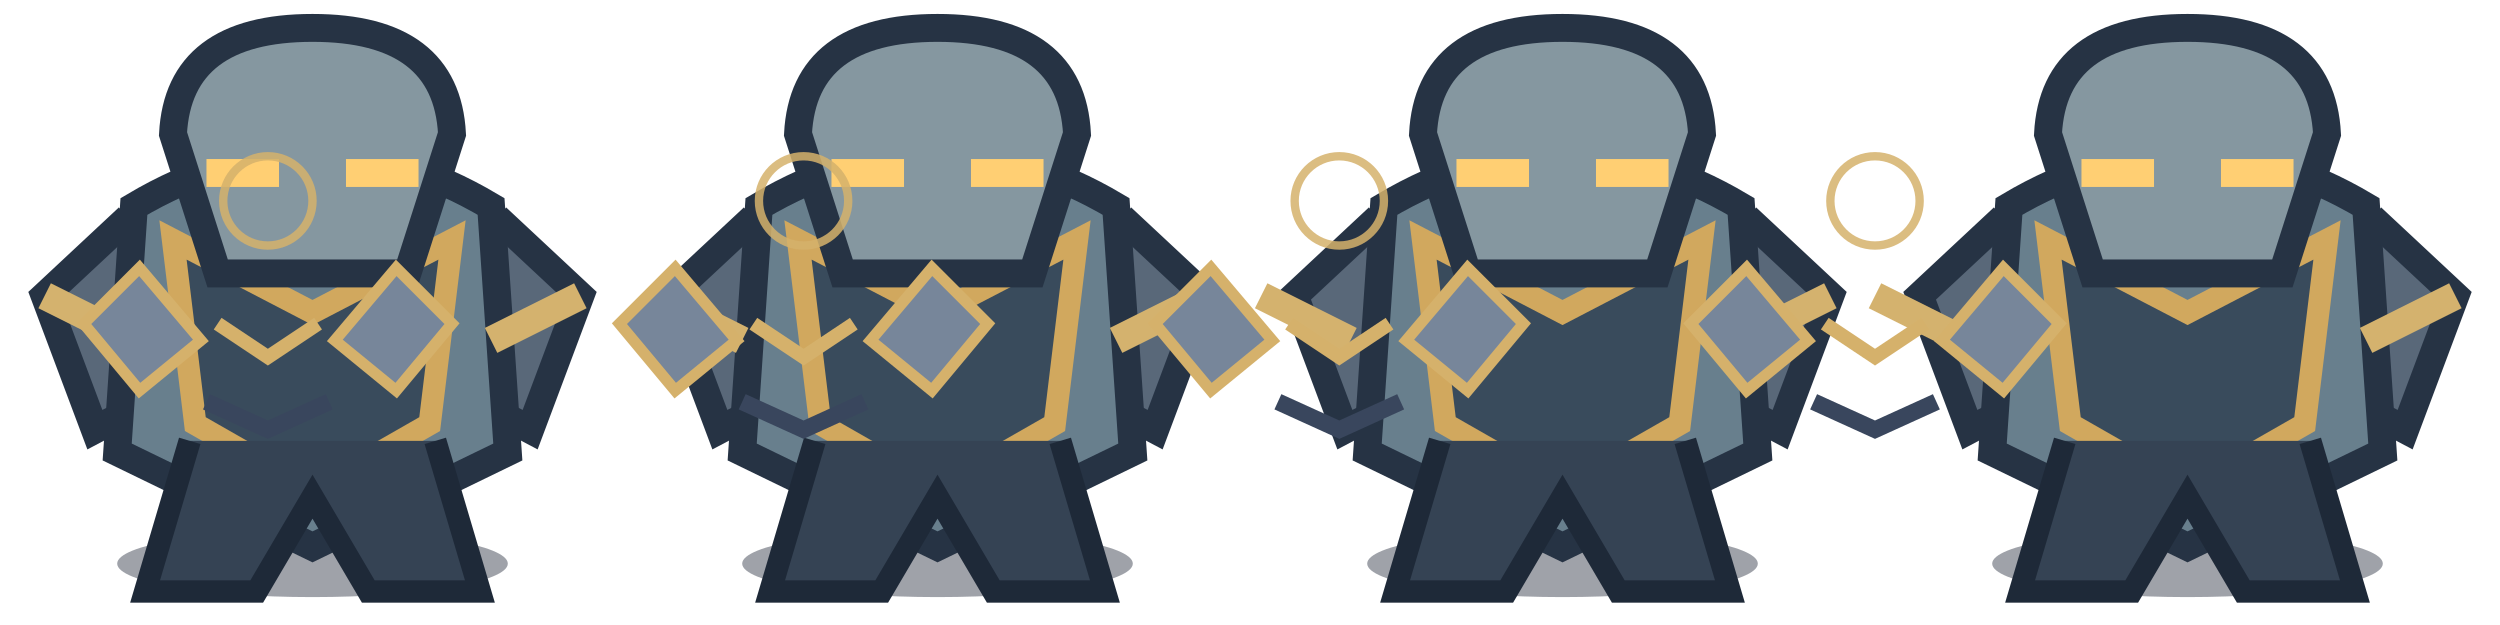
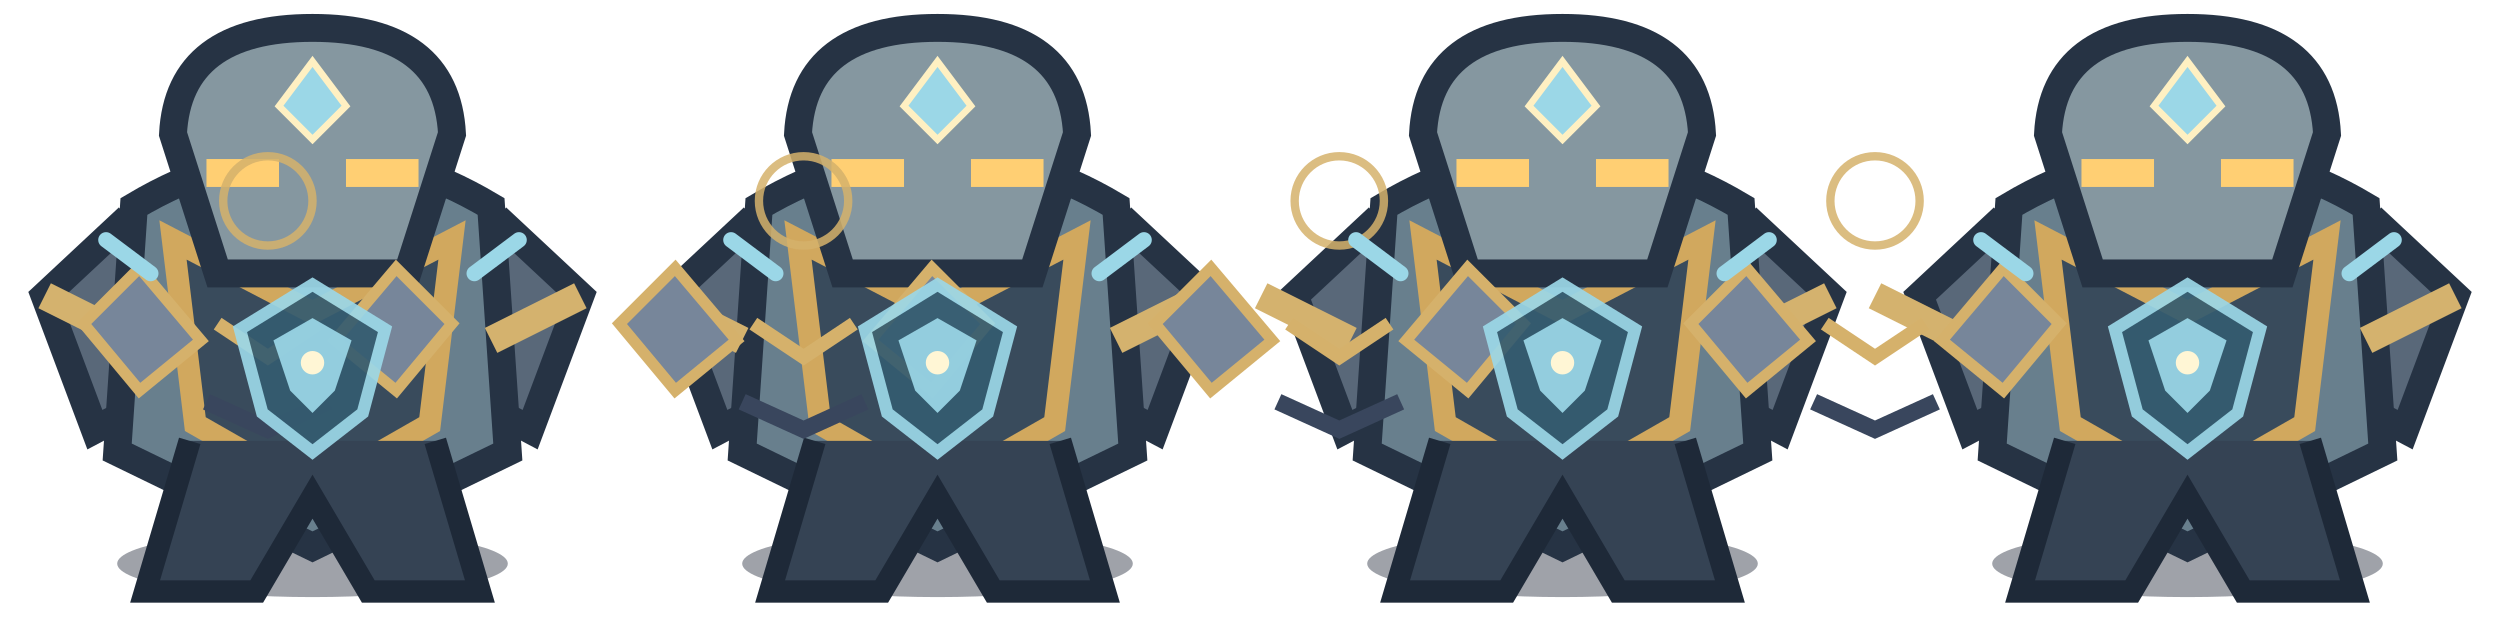
<svg xmlns="http://www.w3.org/2000/svg" viewBox="0 0 448 112">
  <g transform="translate(0,0)">
    <ellipse cx="56" cy="101" rx="35" ry="6" fill="#101729" opacity=".4" />
    <path d="M23 39 8 53 17 77 34 68M89 39l15 14-9 24-17-9" fill="#596879" stroke="#263344" stroke-width="5" />
    <path d="M24 37Q56 18 88 37L91 81 56 98 21 81Z" fill="#687f8d" stroke="#263344" stroke-width="5" />
    <path d="M31 43 56 56 81 43 77 76 56 88 35 76Z" fill="#394b5c" stroke="#d1a85e" stroke-width="4" />
    <path d="M31 24Q32 5 56 5Q80 5 81 24L73 49H39Z" fill="#8597a0" stroke="#263344" stroke-width="5" />
    <path d="M37 31h13m12 0h13" stroke="#ffcf73" stroke-width="5" />
    <path d="M34 79 26 106h20l10-17 10 17h20l-8-27" fill="#354354" stroke="#1e2938" stroke-width="4" />
    <path d="M8 53l16 8m80 -8-16 8" stroke="#d4b26e" stroke-width="5" />
  </g>
  <g transform="translate(112,0)">
    <ellipse cx="56" cy="101" rx="35" ry="6" fill="#101729" opacity=".4" />
    <path d="M23 39 8 53 17 77 34 68M89 39l15 14-9 24-17-9" fill="#596879" stroke="#263344" stroke-width="5" />
    <path d="M24 37Q56 18 88 37L91 81 56 98 21 81Z" fill="#687f8d" stroke="#263344" stroke-width="5" />
    <path d="M31 43 56 56 81 43 77 76 56 88 35 76Z" fill="#394b5c" stroke="#d1a85e" stroke-width="4" />
    <path d="M31 24Q32 5 56 5Q80 5 81 24L73 49H39Z" fill="#8597a0" stroke="#263344" stroke-width="5" />
    <path d="M37 31h13m12 0h13" stroke="#ffcf73" stroke-width="5" />
    <path d="M34 79 26 106h20l10-17 10 17h20l-8-27" fill="#354354" stroke="#1e2938" stroke-width="4" />
    <path d="M5 53l16 8m83 -8-16 8" stroke="#d4b26e" stroke-width="5" />
  </g>
  <g transform="translate(224,0)">
    <ellipse cx="56" cy="101" rx="35" ry="6" fill="#101729" opacity=".4" />
    <path d="M23 39 8 53 17 77 34 68M89 39l15 14-9 24-17-9" fill="#596879" stroke="#263344" stroke-width="5" />
    <path d="M24 37Q56 18 88 37L91 81 56 98 21 81Z" fill="#687f8d" stroke="#263344" stroke-width="5" />
    <path d="M31 43 56 56 81 43 77 76 56 88 35 76Z" fill="#394b5c" stroke="#d1a85e" stroke-width="4" />
    <path d="M31 24Q32 5 56 5Q80 5 81 24L73 49H39Z" fill="#8597a0" stroke="#263344" stroke-width="5" />
    <path d="M37 31h13m12 0h13" stroke="#ffcf73" stroke-width="5" />
    <path d="M34 79 26 106h20l10-17 10 17h20l-8-27" fill="#354354" stroke="#1e2938" stroke-width="4" />
    <path d="M2 53l16 8m86 -8-16 8" stroke="#d4b26e" stroke-width="5" />
  </g>
  <g transform="translate(336,0)">
    <ellipse cx="56" cy="101" rx="35" ry="6" fill="#101729" opacity=".4" />
    <path d="M23 39 8 53 17 77 34 68M89 39l15 14-9 24-17-9" fill="#596879" stroke="#263344" stroke-width="5" />
    <path d="M24 37Q56 18 88 37L91 81 56 98 21 81Z" fill="#687f8d" stroke="#263344" stroke-width="5" />
    <path d="M31 43 56 56 81 43 77 76 56 88 35 76Z" fill="#394b5c" stroke="#d1a85e" stroke-width="4" />
    <path d="M31 24Q32 5 56 5Q80 5 81 24L73 49H39Z" fill="#8597a0" stroke="#263344" stroke-width="5" />
    <path d="M37 31h13m12 0h13" stroke="#ffcf73" stroke-width="5" />
    <path d="M34 79 26 106h20l10-17 10 17h20l-8-27" fill="#354354" stroke="#1e2938" stroke-width="4" />
    <path d="M0 53l16 8m88 -8-16 8" stroke="#d4b26e" stroke-width="5" />
  </g>
  <g transform="translate(0,0)">
    <path d="M25 48 15 58 25 70 36 61ZM71 48 81 58 71 70 60 61Z" fill="#77869a" stroke="#d5b16b" stroke-width="2" />
    <path d="M39 58 48 64 57 58" fill="none" stroke="#d5b16b" stroke-width="2.5" />
    <path d="M37 72 48 77 59 72" fill="none" stroke="#39465d" stroke-width="3" />
    <circle cx="48" cy="36" r="8" fill="none" stroke="#d5b16b" stroke-width="1.5" opacity=".85" />
  </g>
  <g transform="translate(96,0)">
    <path d="M25 48 15 58 25 70 36 61ZM71 48 81 58 71 70 60 61Z" fill="#77869a" stroke="#d5b16b" stroke-width="2" />
    <path d="M39 58 48 64 57 58" fill="none" stroke="#d5b16b" stroke-width="2.5" />
    <path d="M37 72 48 77 59 72" fill="none" stroke="#39465d" stroke-width="3" />
    <circle cx="48" cy="36" r="8" fill="none" stroke="#d5b16b" stroke-width="1.5" opacity=".85" />
  </g>
  <g transform="translate(192,0)">
    <path d="M25 48 15 58 25 70 36 61ZM71 48 81 58 71 70 60 61Z" fill="#77869a" stroke="#d5b16b" stroke-width="2" />
    <path d="M39 58 48 64 57 58" fill="none" stroke="#d5b16b" stroke-width="2.5" />
    <path d="M37 72 48 77 59 72" fill="none" stroke="#39465d" stroke-width="3" />
    <circle cx="48" cy="36" r="8" fill="none" stroke="#d5b16b" stroke-width="1.5" opacity=".85" />
  </g>
  <g transform="translate(288,0)">
    <path d="M25 48 15 58 25 70 36 61ZM71 48 81 58 71 70 60 61Z" fill="#77869a" stroke="#d5b16b" stroke-width="2" />
    <path d="M39 58 48 64 57 58" fill="none" stroke="#d5b16b" stroke-width="2.5" />
    <path d="M37 72 48 77 59 72" fill="none" stroke="#39465d" stroke-width="3" />
    <circle cx="48" cy="36" r="8" fill="none" stroke="#d5b16b" stroke-width="1.5" opacity=".85" />
  </g>
+   <g transform="translate(0,0)" opacity="1">
+     <path d="M43 59 56 51 69 59 65 74 56 81 47 74Z" fill="#345b70" stroke="#9bd7e7" stroke-width="2.2" opacity=".92" />
+     <path d="M49 61 56 57 63 61 60 70 56 74 52 70Z" fill="#9bd7e7" opacity=".92" />
+     <path d="M50 19 56 11 62 19 56 25Z" fill="#9bd7e7" stroke="#fff0c2" stroke-width="1.2" />
+     <path d="M27 49 19 43M85 49 93 43" stroke="#9bd7e7" stroke-width="2.8" stroke-linecap="round" />
+     <circle cx="56" cy="65" r="2.1" fill="#fff6d5" />
+   </g>
+   <g transform="translate(112,0)" opacity="1">
+     <path d="M43 59 56 51 69 59 65 74 56 81 47 74Z" fill="#345b70" stroke="#9bd7e7" stroke-width="2.2" opacity=".92" />
+     <path d="M49 61 56 57 63 61 60 70 56 74 52 70Z" fill="#9bd7e7" opacity=".92" />
+     <path d="M50 19 56 11 62 19 56 25Z" fill="#9bd7e7" stroke="#fff0c2" stroke-width="1.2" />
+     <path d="M27 49 19 43M85 49 93 43" stroke="#9bd7e7" stroke-width="2.8" stroke-linecap="round" />
+     <circle cx="56" cy="65" r="2.1" fill="#fff6d5" />
+   </g>
+   <g transform="translate(224,0)" opacity="1">
+     <path d="M43 59 56 51 69 59 65 74 56 81 47 74Z" fill="#345b70" stroke="#9bd7e7" stroke-width="2.2" opacity=".92" />
+     <path d="M49 61 56 57 63 61 60 70 56 74 52 70Z" fill="#9bd7e7" opacity=".92" />
+     <path d="M50 19 56 11 62 19 56 25Z" fill="#9bd7e7" stroke="#fff0c2" stroke-width="1.2" />
+     <path d="M27 49 19 43M85 49 93 43" stroke="#9bd7e7" stroke-width="2.8" stroke-linecap="round" />
+     <circle cx="56" cy="65" r="2.1" fill="#fff6d5" />
+   </g>
+   <g transform="translate(336,0)" opacity="1">
+     <path d="M43 59 56 51 69 59 65 74 56 81 47 74Z" fill="#345b70" stroke="#9bd7e7" stroke-width="2.2" opacity=".92" />
+     <path d="M49 61 56 57 63 61 60 70 56 74 52 70Z" fill="#9bd7e7" opacity=".92" />
+     <path d="M50 19 56 11 62 19 56 25Z" fill="#9bd7e7" stroke="#fff0c2" stroke-width="1.2" />
+     <path d="M27 49 19 43M85 49 93 43" stroke="#9bd7e7" stroke-width="2.8" stroke-linecap="round" />
+     <circle cx="56" cy="65" r="2.1" fill="#fff6d5" />
+   </g>
</svg>
